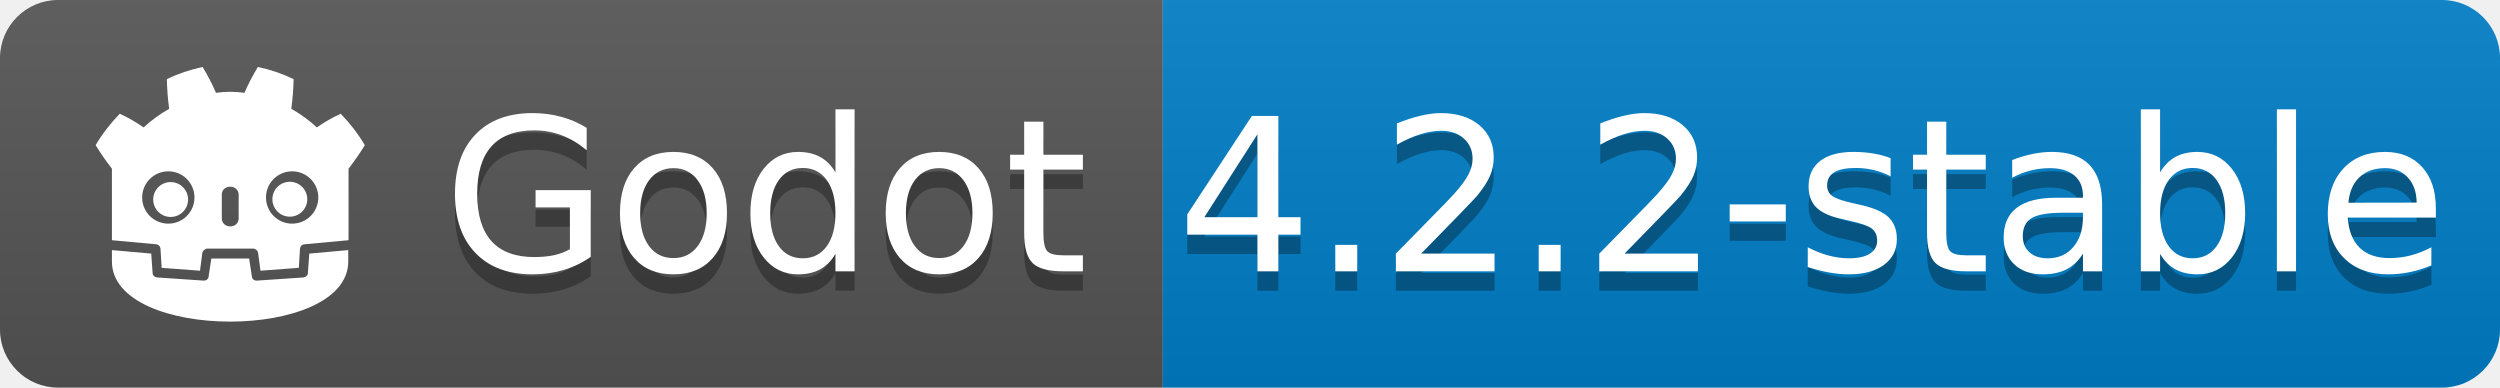
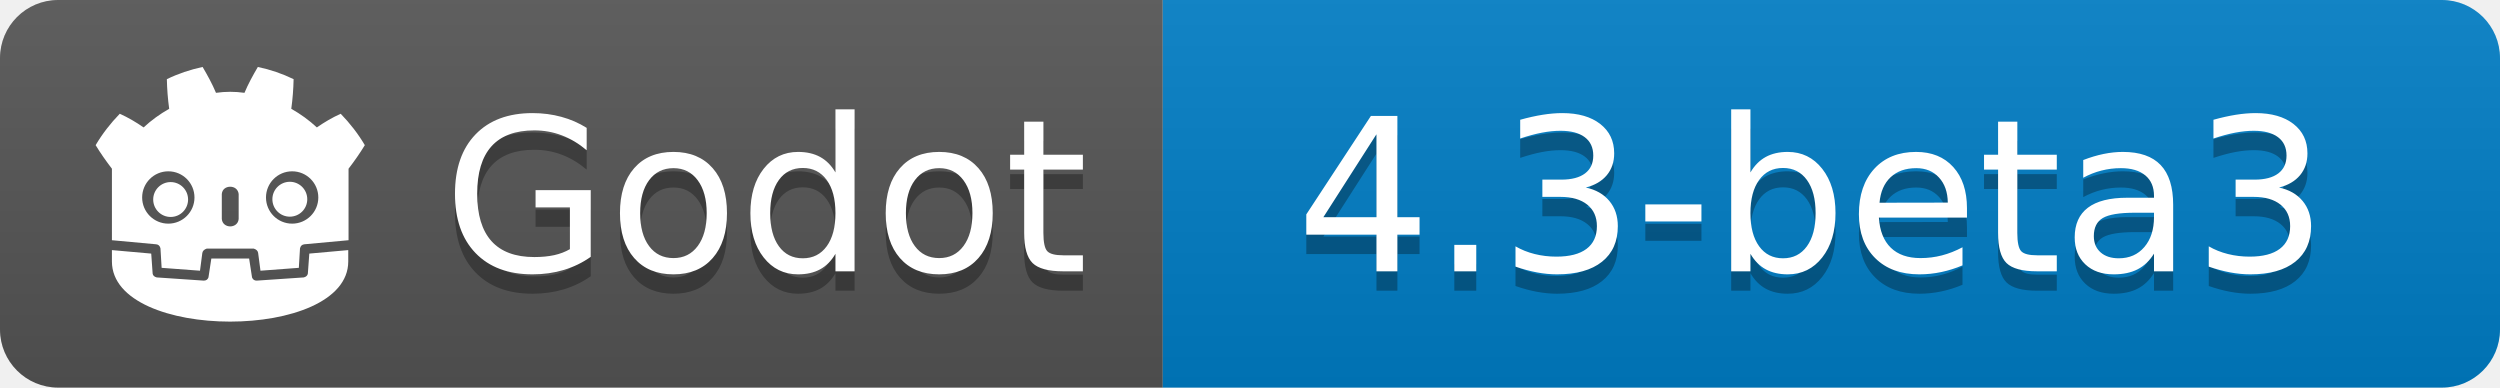
<svg xmlns="http://www.w3.org/2000/svg" width="129" height="20" aria-label="Godot: 4.3-beta3">
  <linearGradient id="s" x2="0" y2="100%">
    <stop stop-color="#bbb" stop-opacity=".1" offset="0" />
    <stop stop-opacity=".1" offset="1" />
  </linearGradient>
  <clipPath id="r">
    <rect width="129" height="20" rx="3" fill="#fff" />
  </clipPath>
  <g clip-path="url(#r)">
    <rect width="60" height="20" fill="#555" />
    <rect x="60" width="69" height="20" fill="#007ec6" />
    <rect width="129" height="20" fill="url(#s)" />
  </g>
  <g fill="#fff" font-family="Verdana,Geneva,DejaVu Sans,sans-serif" font-size="110" text-anchor="middle" text-rendering="geometricPrecision">
    <text transform="scale(.1)" x="395" y="150" fill="#010101" fill-opacity=".3" aria-hidden="true" textLength="330">Godot</text>
    <text transform="scale(.1)" x="395" y="140" fill="#fff" textLength="330">Godot</text>
-     <text transform="scale(.1)" x="935" y="150" fill="#010101" fill-opacity=".3" aria-hidden="true" textLength="590">4.2.2-stable</text>
-     <text transform="scale(.1)" x="935" y="140" fill="#fff" textLength="590">4.2.2-stable</text>
+     <text transform="scale(.1)" x="935" y="150" fill="#010101" fill-opacity=".3" aria-hidden="true" textLength="590">4.3-beta3</text>
+     <text transform="scale(.1)" x="935" y="140" fill="#fff" textLength="590">4.3-beta3</text>
    <g transform="matrix(.015 0 0 .015 4.2 2.3)">
      <path d="m777 532a60 60 0 01-60 60 60 60 0 01-60-60 60 60 0 0160-60 60 60 0 0160 60zm-360-455c-43 9.3-84 23-123 42 .67 34 3.3 68 8 102-32 18-61 39-88 64-26-18-53-34-82-47-32 33-60 69-83 108 17 28 36 55 56 81v246l152 14c8 .67 13 5.4 15 14l4 67 132 9.9 8-61c1.3-7.3 6.3-12 15-15h162c8.7 2.7 14 7.6 15 15l8 61 132-9.9 4-67c2-8.7 7-13 15-14l152-14v-246c20-26 39-53 56-81-23-39-51-75-83-108-29 13-56 29-82 47-27-25-56-46-88-64 4.7-34 7.3-68 8-102-39-19-80-33-123-42-17 29-33 58-46 89-33-4.7-65-4.7-98 0-13-31-29-60-46-89zm-118 359a90 90 0 0190 90 90 90 0 01-90 90 90 90 0 01-90-90 90 90 0 0190-90zm426 0a90 90 0 0190 90 90 90 0 01-90 90 90 90 0 01-90-90 90 90 0 0190-90zm-213 53c14 0 27 8.4 29 25v86c-3 34-55 34-58 0v-86c1.5-17 15-25 29-25zm-407 218v39c0 276 813 276 813 0v-39l-134 12-5 69c-1.3 6.7-6.1 11-14 13l-162 11c-8 0-13-3.6-16-11l-10-65h-130l-9.9 65c-2.7 7.3-8 11-16 11l-162-11c-8-2-13-6.4-14-13l-4.9-69zm262-174a60 60 0 01-60 60 60 60 0 01-60-60 60 60 0 0160-60 60 60 0 0160 60z" />
    </g>
  </g>
</svg>
